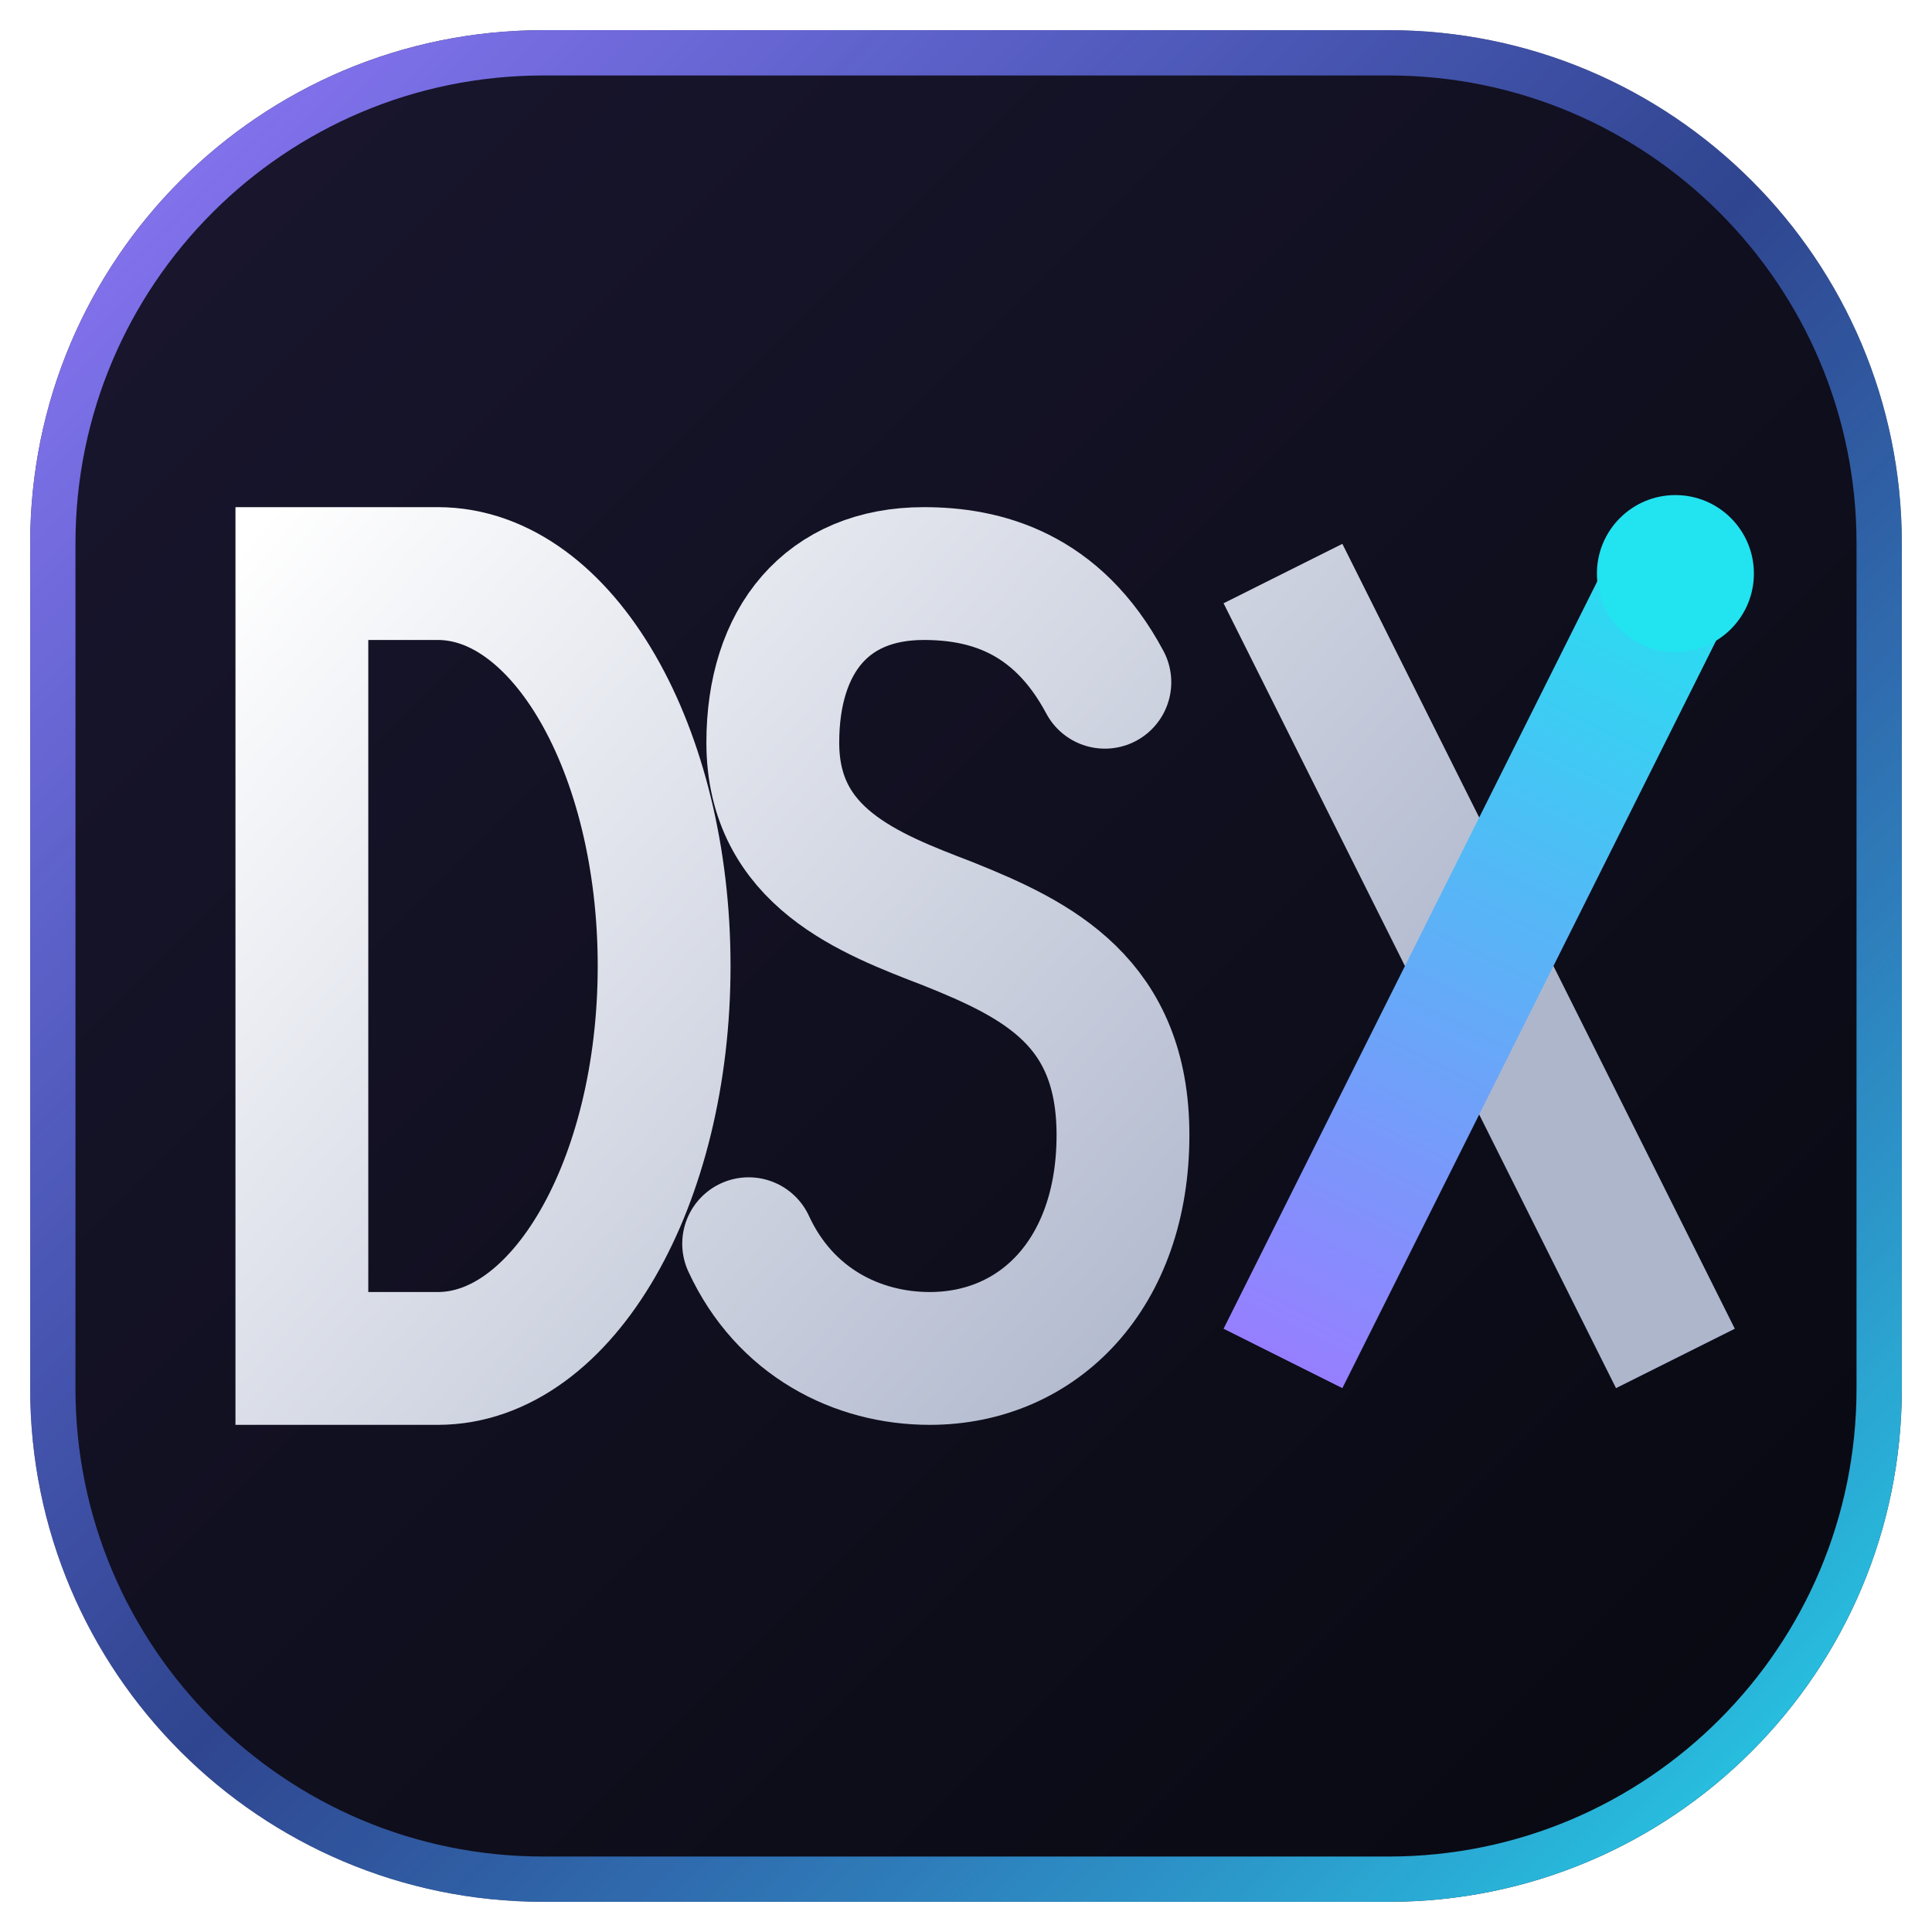
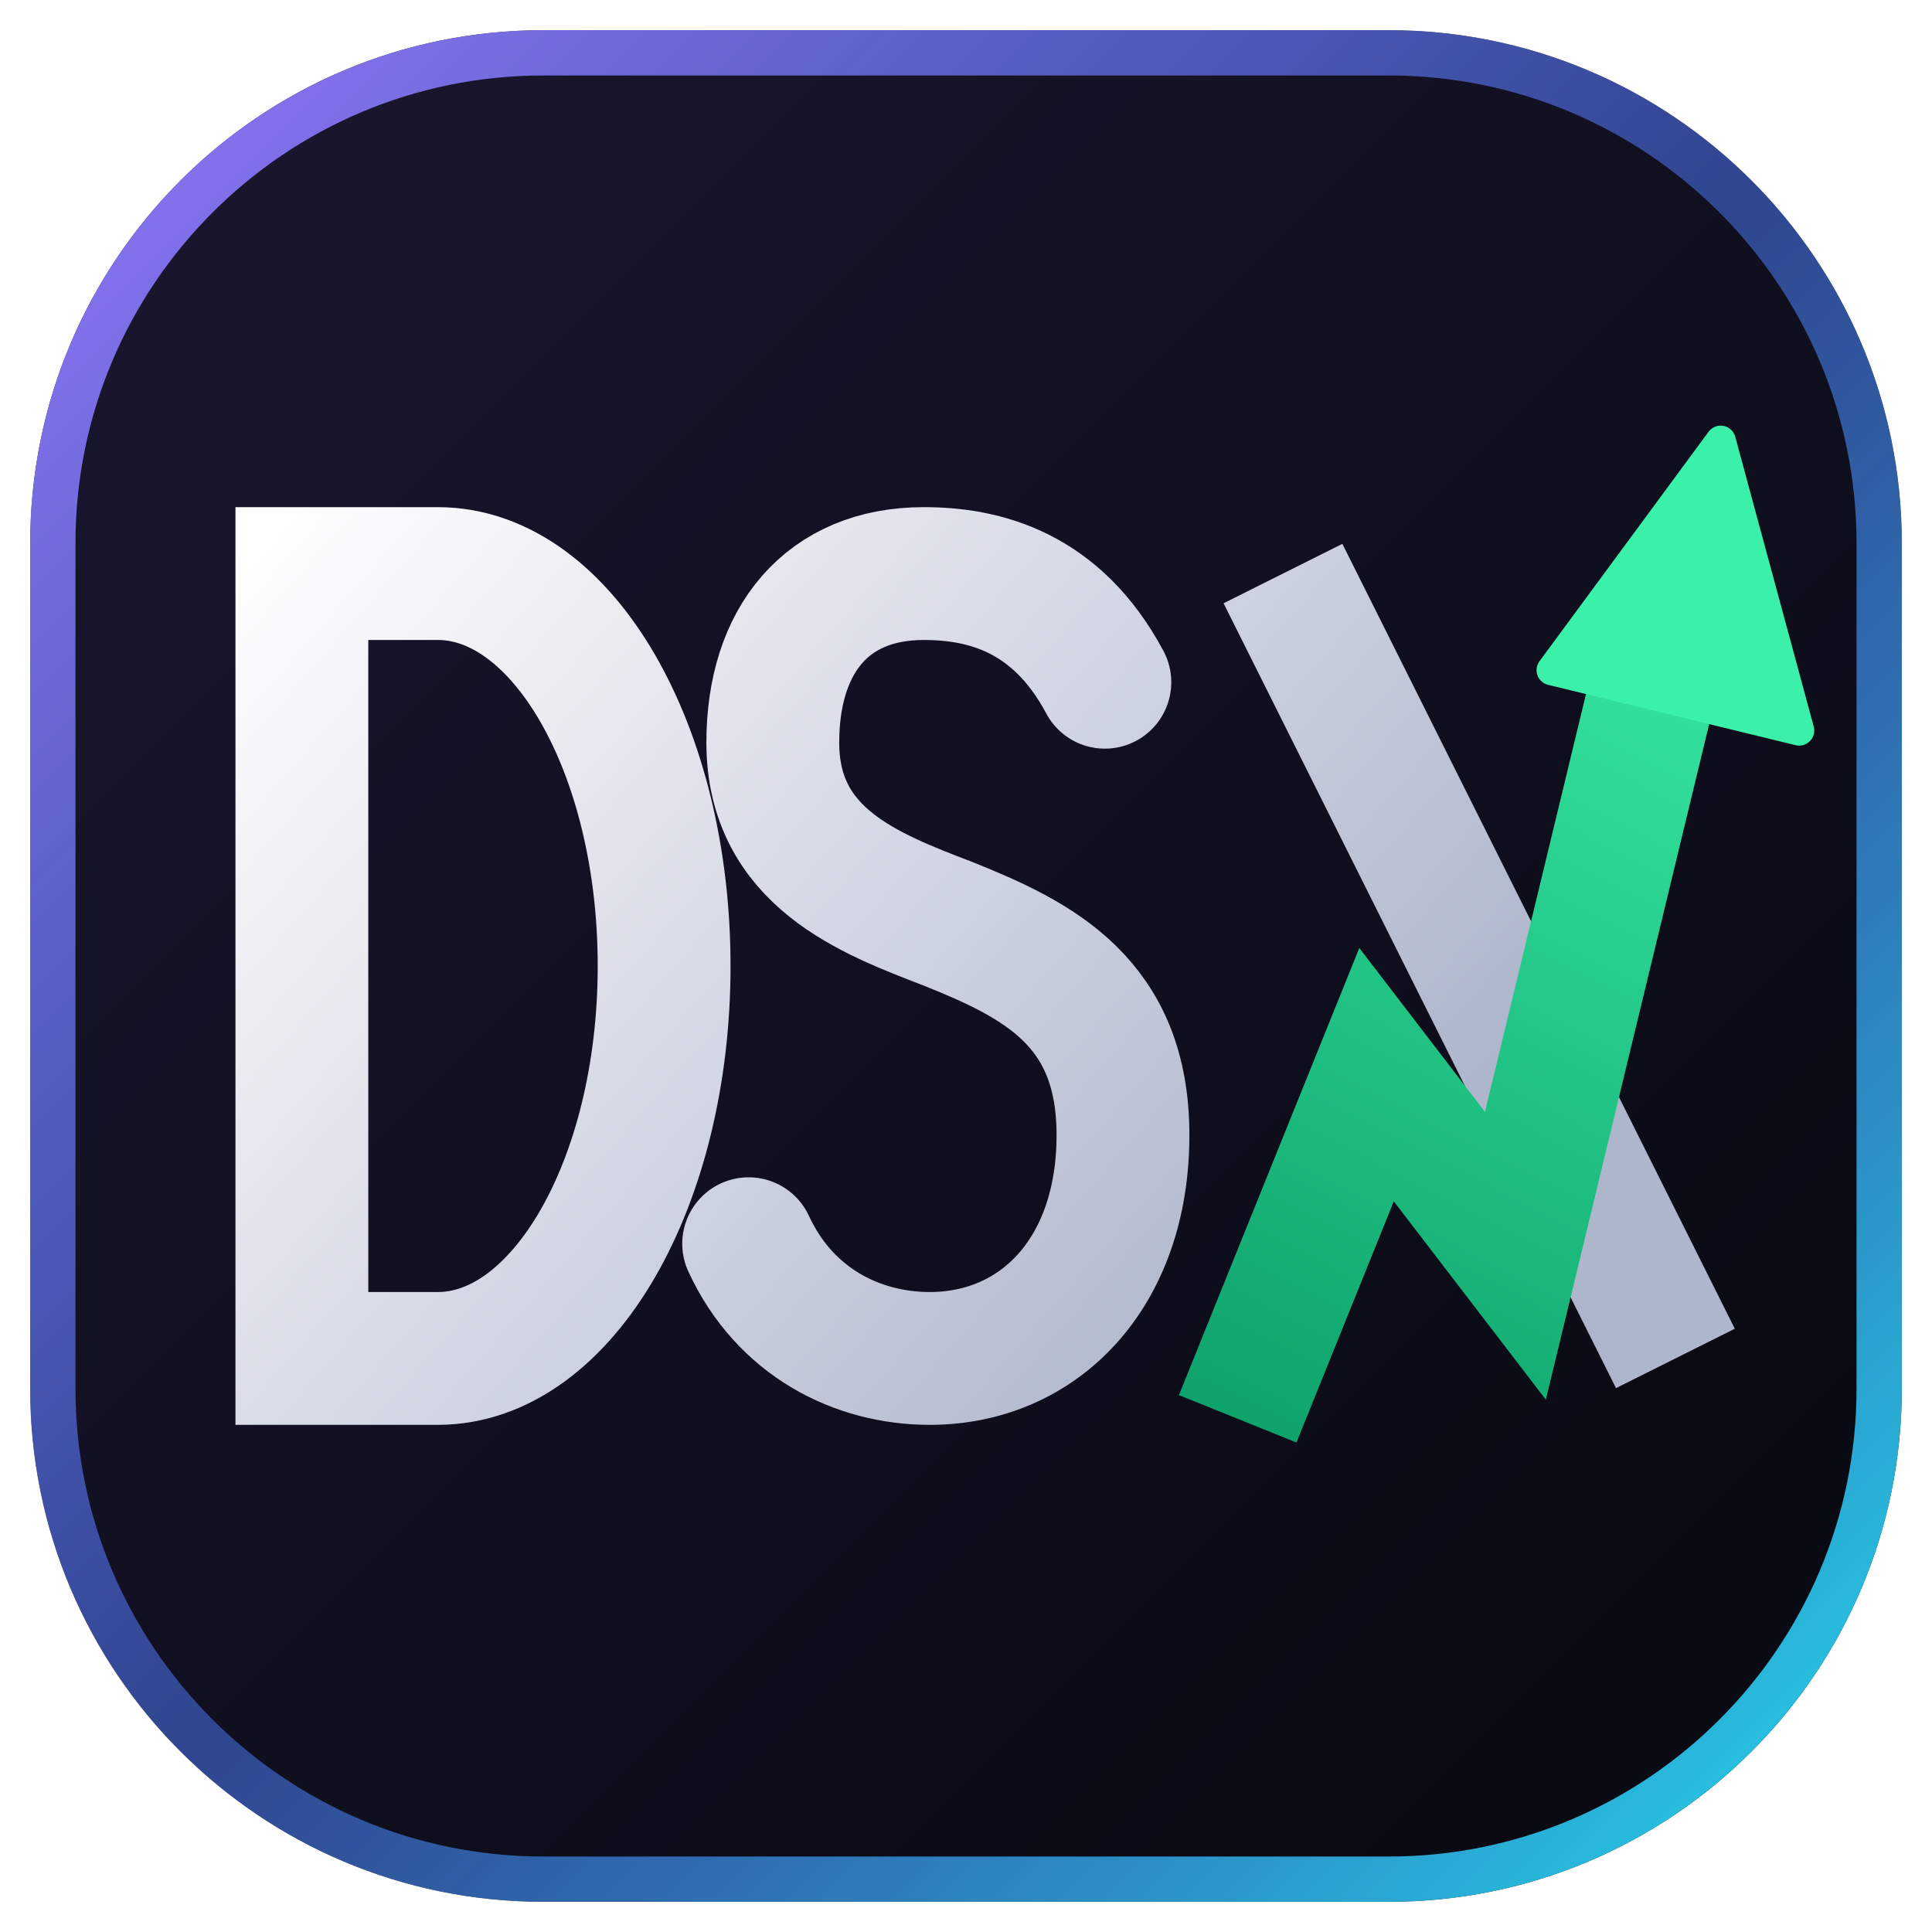
<svg xmlns="http://www.w3.org/2000/svg" viewBox="0 0 64 64" fill="none">
  <defs>
    <linearGradient id="dsx-bg" x1="0" y1="0" x2="64" y2="64" gradientUnits="userSpaceOnUse">
      <stop offset="0" stop-color="#1A1730" />
      <stop offset="1" stop-color="#07080F" />
    </linearGradient>
    <linearGradient id="dsx-edge" x1="0" y1="0" x2="64" y2="64" gradientUnits="userSpaceOnUse">
      <stop offset="0" stop-color="#9B7BFF" />
      <stop offset=".5" stop-color="#4F7BFF" stop-opacity=".5" />
      <stop offset="1" stop-color="#22E3F0" />
    </linearGradient>
    <linearGradient id="dsx-silver" x1="8" y1="18" x2="40" y2="46" gradientUnits="userSpaceOnUse">
      <stop offset="0" stop-color="#FFFFFF" />
      <stop offset="1" stop-color="#AEB6CC" />
    </linearGradient>
    <linearGradient id="dsx-accent" x1="42" y1="46" x2="56" y2="18" gradientUnits="userSpaceOnUse">
      <stop offset="0" stop-color="#9B7BFF" />
      <stop offset="1" stop-color="#22E3F0" />
    </linearGradient>
+     <linearGradient id="dsx-up" x1="41" y1="47" x2="57" y2="16" gradientUnits="userSpaceOnUse">
+       <stop offset="0" stop-color="#0FA36B" />
+       <stop offset="1" stop-color="#3BF0A8" />
+     </linearGradient>
  </defs>
  <rect x="1" y="1" width="62" height="62" rx="17" fill="url(#dsx-bg)" />
  <rect x="1.75" y="1.75" width="60.5" height="60.5" rx="16.25" stroke="url(#dsx-edge)" stroke-width="1.5" />
  <path d="M10 19 H14.5 A7.5 13 0 0 1 14.5 45 H10 Z" stroke="url(#dsx-silver)" stroke-width="4.4" stroke-linejoin="miter" />
  <path d="M36.6 22.6 C35 19.6 32.6 19 30.6 19 C27.4 19 25.6 21.2 25.6 24.6 C25.6 28.4 28.8 29.6 31.4 30.6 C34.4 31.8 37.2 33.2 37.2 37.6 C37.2 42.2 34.4 45 30.8 45 C28.4 45 26 43.8 24.8 41.2" stroke="url(#dsx-silver)" stroke-width="4.4" stroke-linecap="round" />
  <path d="M42.5 19 L55.5 45" stroke="url(#dsx-silver)" stroke-width="4.4" />
-   <path d="M42.5 45 L55.5 19" stroke="url(#dsx-accent)" stroke-width="4.4" />
-   <circle cx="55.5" cy="19" r="2.6" fill="#22E3F0" />
+   <path d="M41 47 L45.6 35.6 L50.2 41.6 L54.6 23.4" stroke="url(#dsx-up)" stroke-width="4.2" stroke-linejoin="miter" stroke-miterlimit="6" />
+   <path d="M57 14.6 L59.6 24.2 L51.4 22.2 Z" fill="#3BF0A8" stroke="#3BF0A8" stroke-width="1" stroke-linejoin="round" />
</svg>
